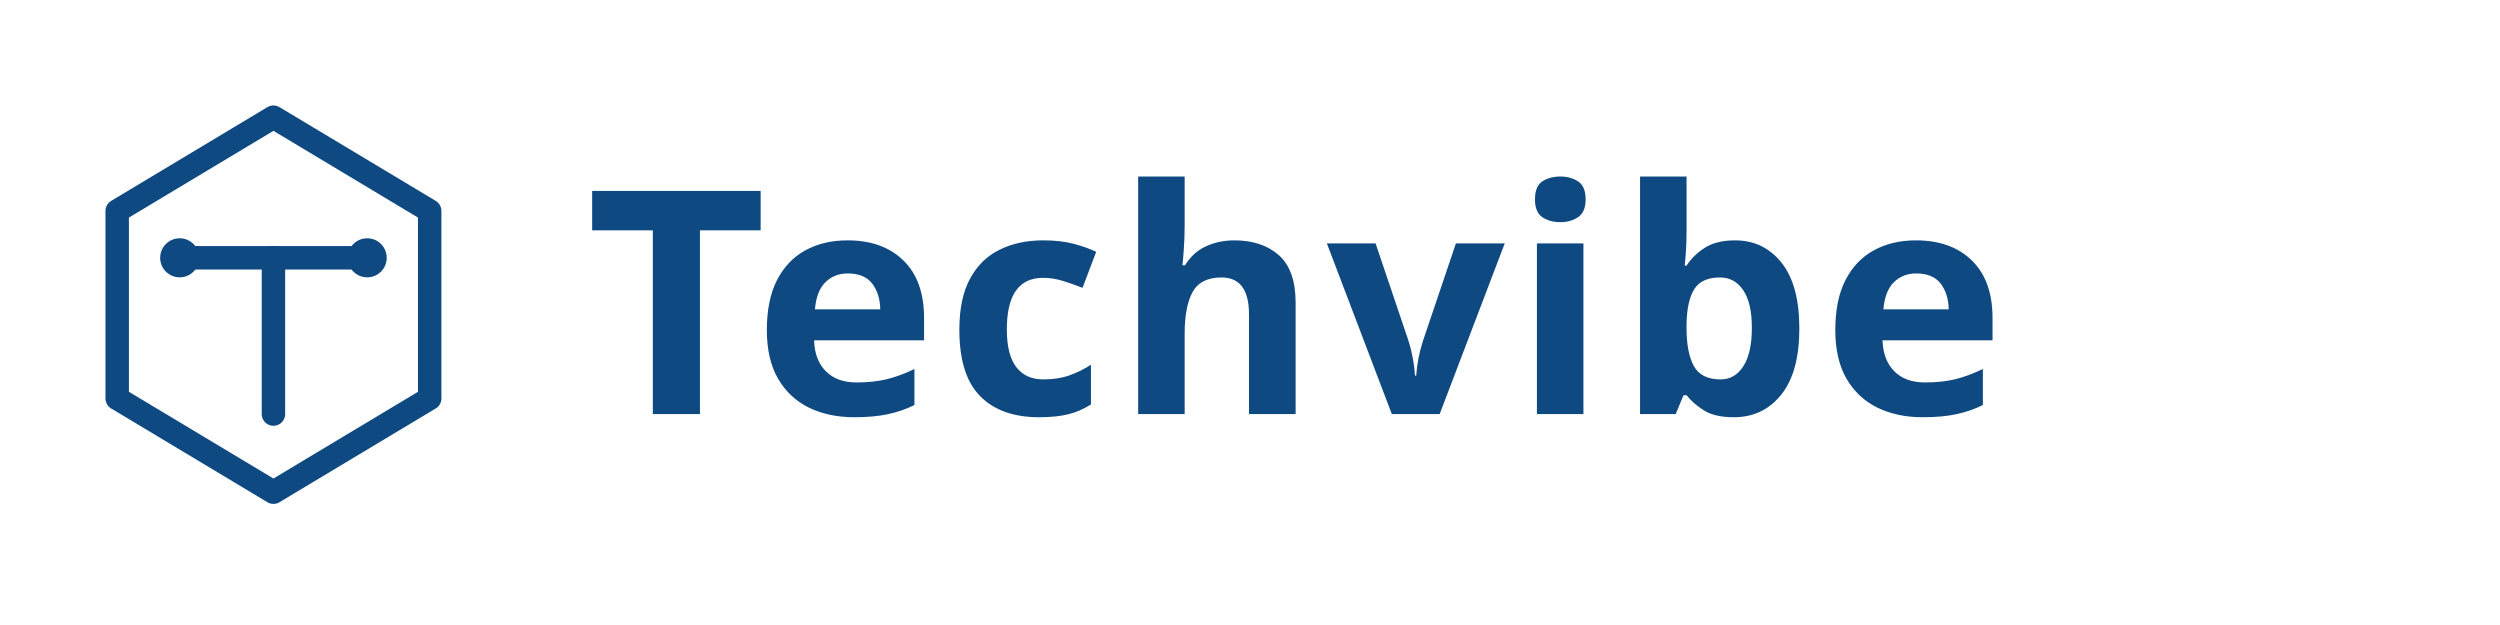
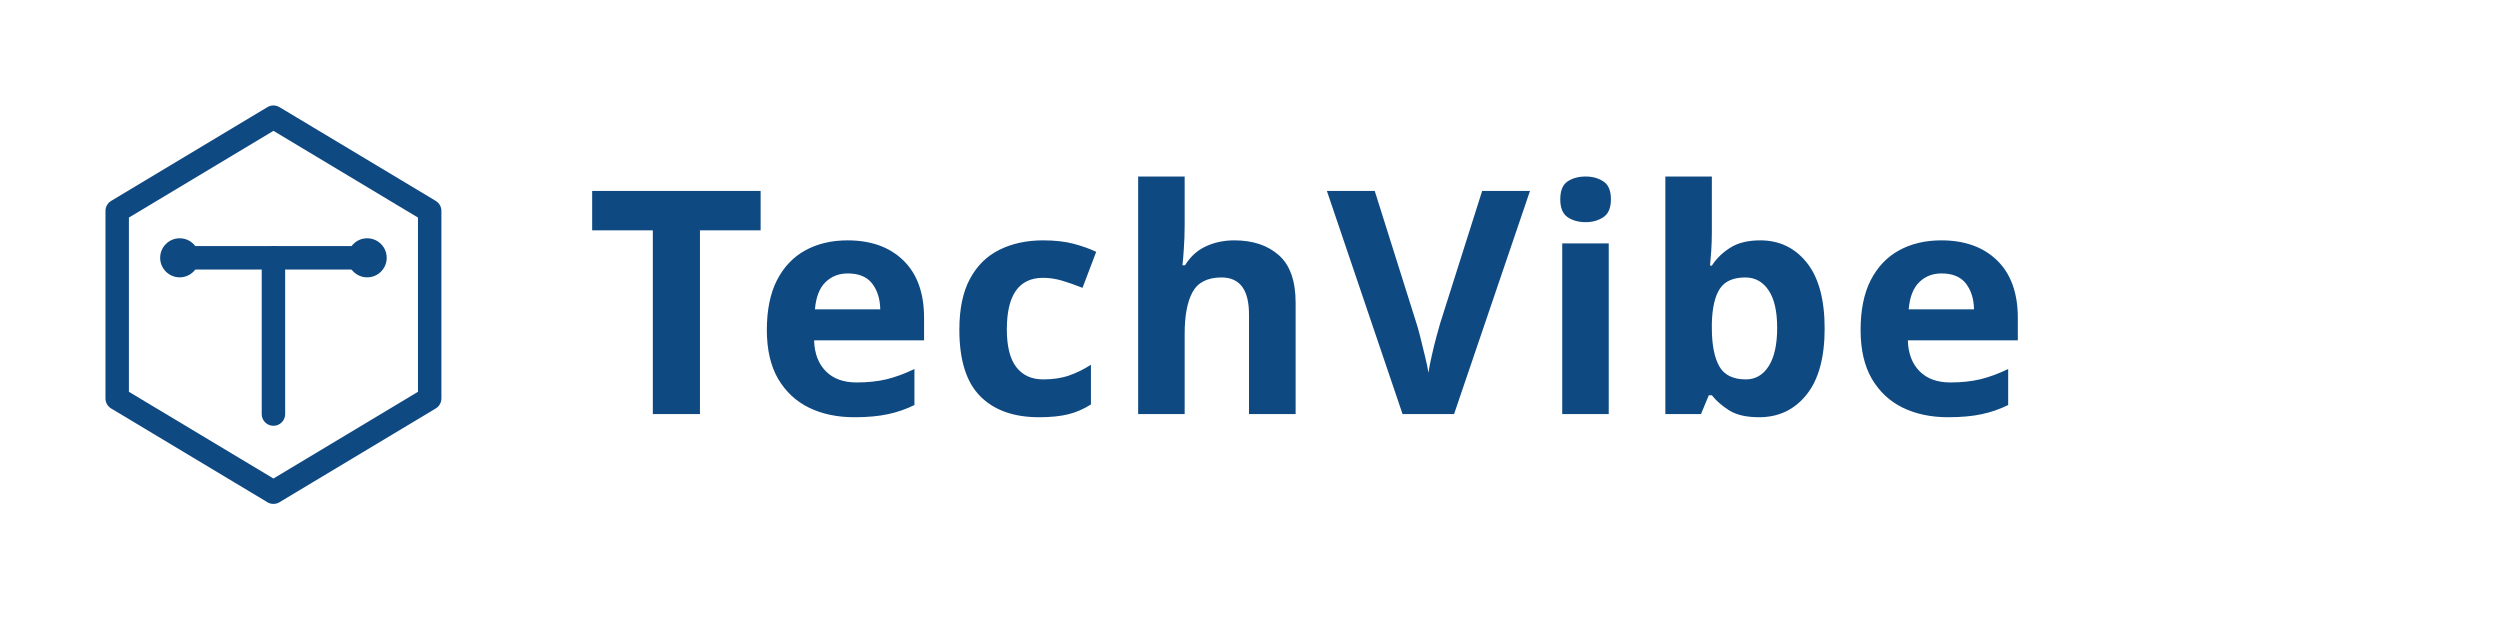
<svg xmlns="http://www.w3.org/2000/svg" width="200" height="50" viewBox="0 0 320 70">
  <defs>
    <style>
      .outline { fill:none; stroke:#0F4982; stroke-width:3; stroke-linecap:round; stroke-linejoin:round; }
      .dot { fill:#0F4982; }
      .text { fill:#0F4982; font-family: 'Orbitron', sans-serif; font-size:40px; font-weight:700; letter-spacing:1px; }
    </style>
  </defs>
  <path d="M35 10 L55 22 V46 L35 58 L15 46 V22 Z" class="outline" />
  <line x1="23" y1="28" x2="47" y2="28" class="outline" />
  <line x1="35" y1="28" x2="35" y2="48" class="outline" />
  <circle cx="23" cy="28" r="2.5" class="dot" />
  <circle cx="47" cy="28" r="2.5" class="dot" />
-   <text x="75" y="48" class="text">Techvibe</text>
+   <text x="75" y="48" class="text">TechVibe</text>
</svg>
